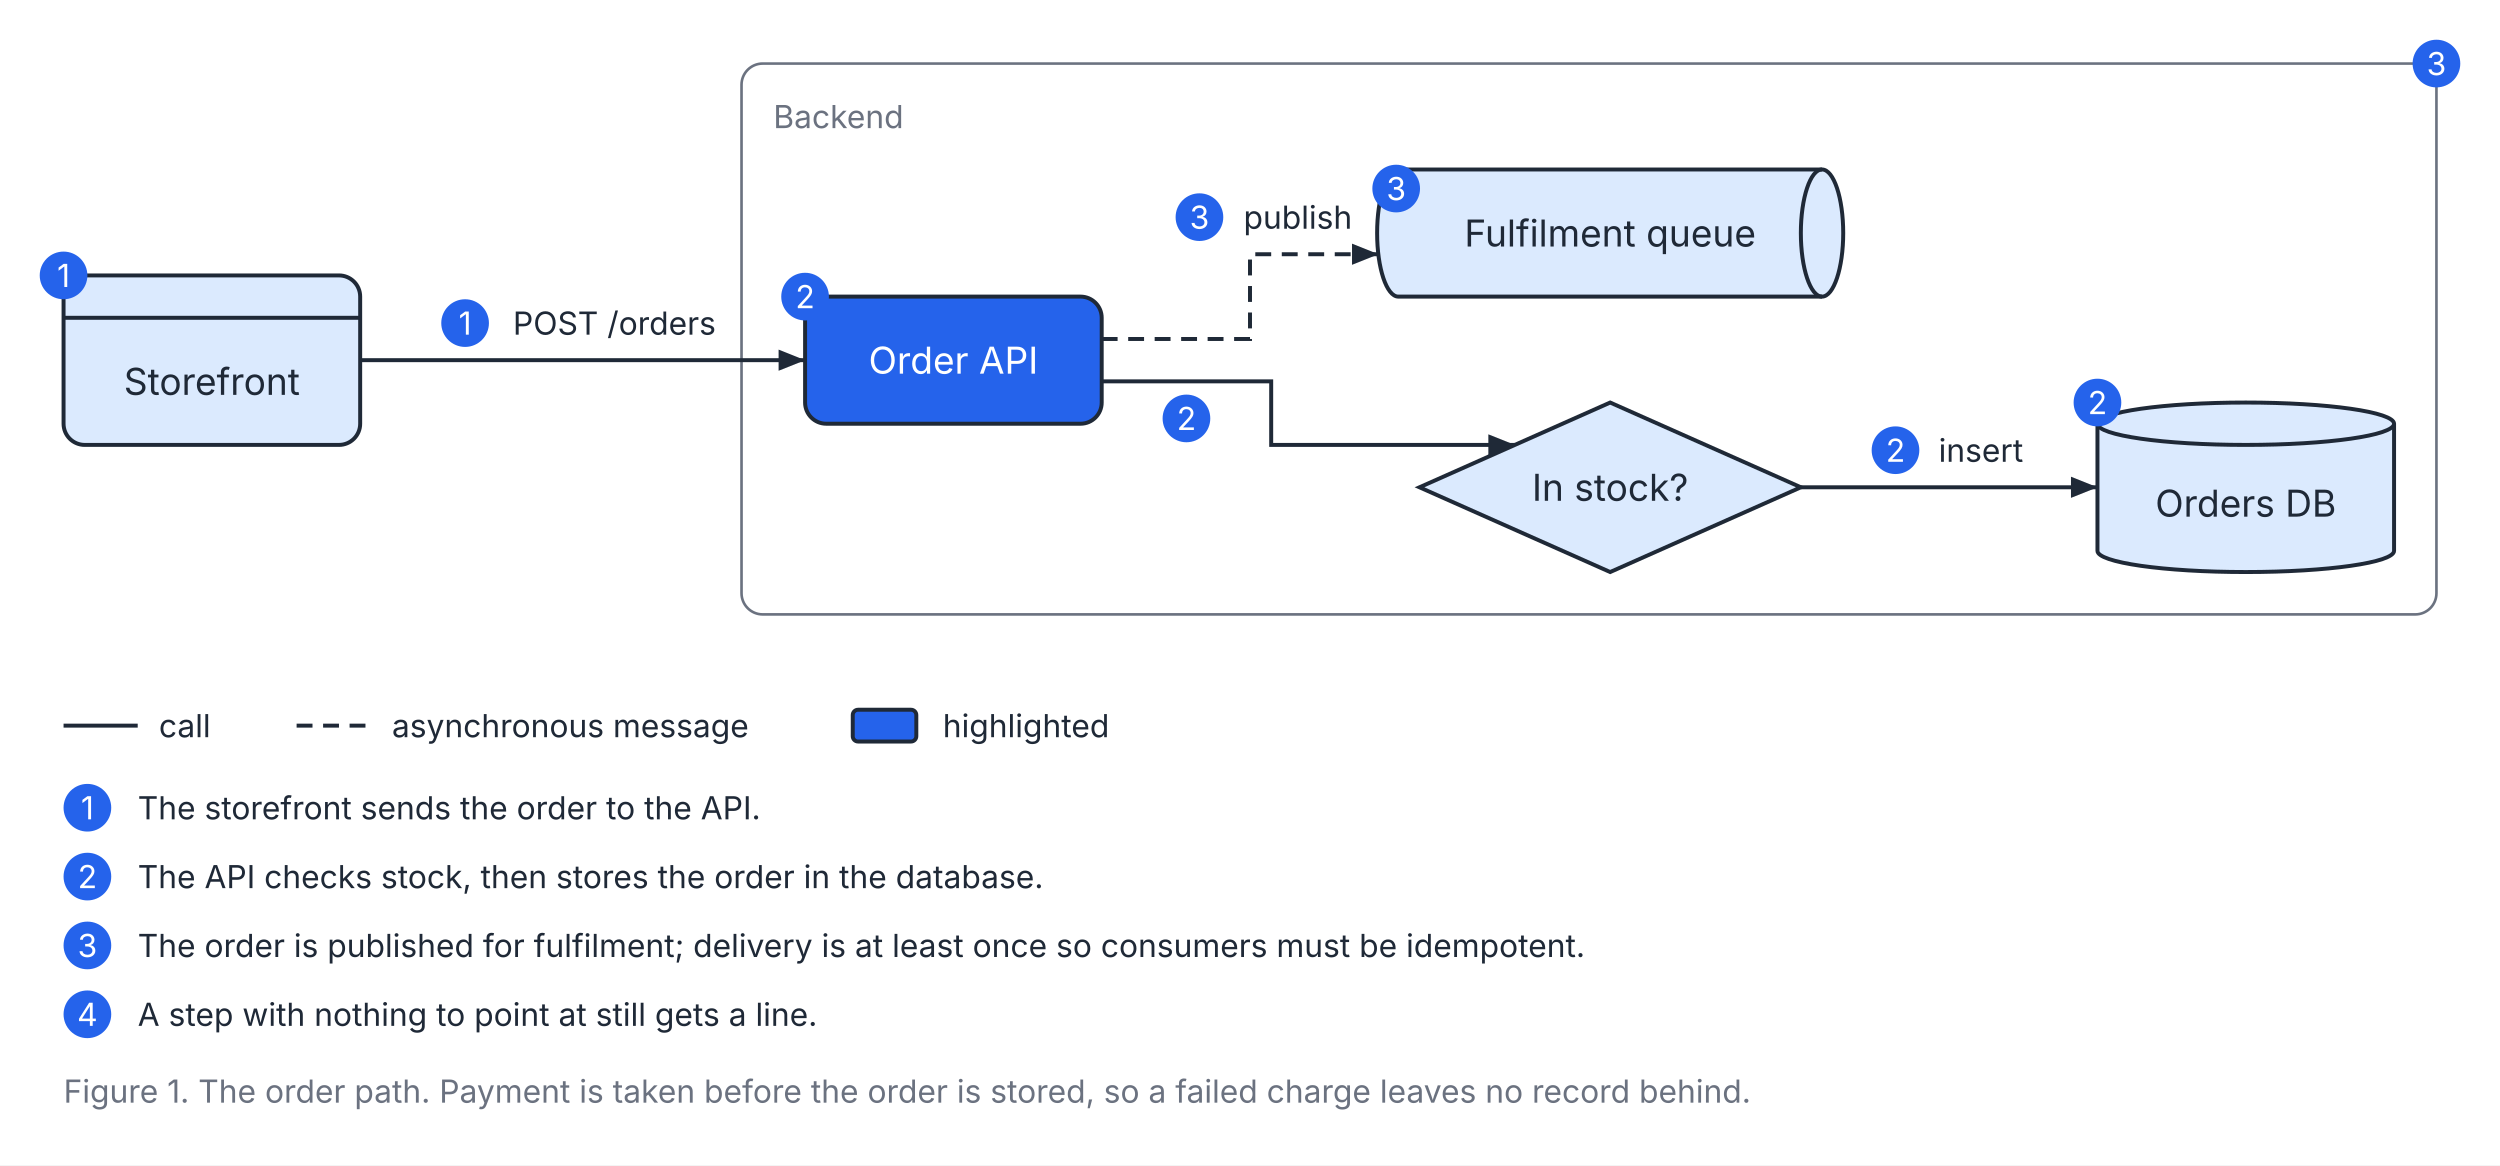
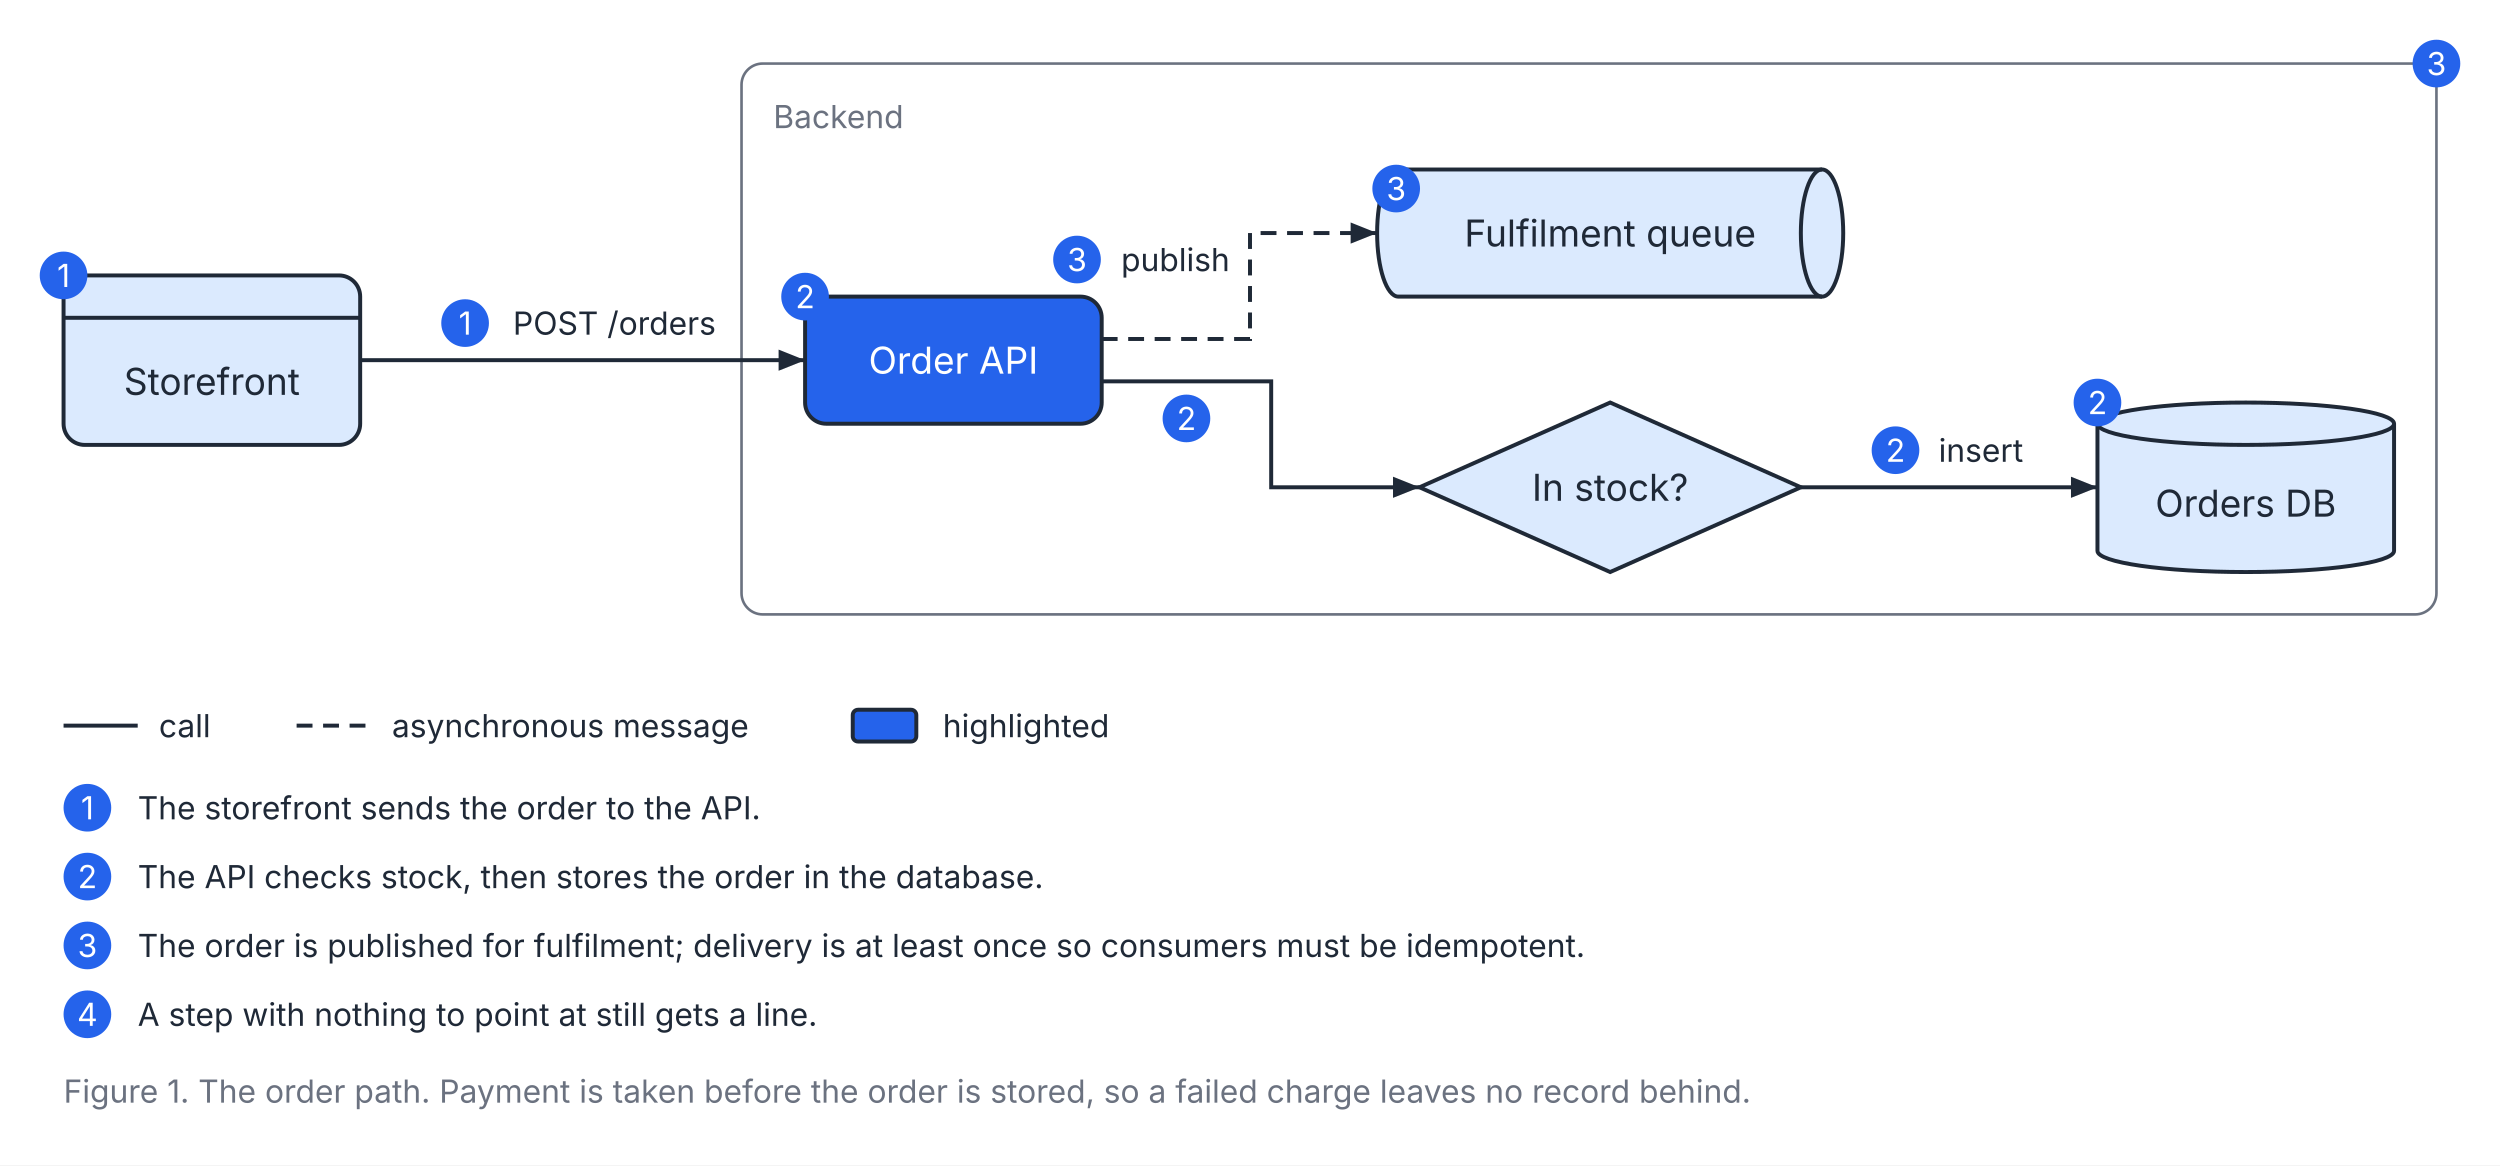
<svg xmlns="http://www.w3.org/2000/svg" viewBox="0 0 944 440" data-svgdog="1" font-family="Inter, sans-serif">
  <defs>
    <marker id="arrow" markerWidth="10" markerHeight="8" refX="10" refY="4" orient="auto" markerUnits="userSpaceOnUse">
      <path d="M0 0L10 4L0 8Z" fill="#1f2937" />
    </marker>
  </defs>
  <rect x="0" y="0" width="944" height="440" fill="#ffffff" />
  <g id="group-backend" data-step="3">
    <rect x="280" y="24" width="640" height="208" rx="8" fill="none" stroke="#6b7280" stroke-width="1" />
    <text x="292" y="48.37" font-size="12" fill="#6b7280">Backend</text>
    <circle cx="920" cy="24" r="9" fill="#2563eb" data-badge="3" />
    <text x="920" y="28.37" text-anchor="middle" font-size="12" fill="#ffffff">3</text>
  </g>
  <a href="https://example.com/storefront">
    <g id="node-web" data-step="1">
      <rect x="24" y="104" width="112" height="64" rx="8" fill="#dbeafe" stroke="#1f2937" stroke-width="1.5" />
      <line x1="24" y1="120" x2="136" y2="120" stroke="#1f2937" stroke-width="1.5" />
      <text x="80" y="149.09" text-anchor="middle" font-size="14" fill="#1f2937">Storefront</text>
      <circle cx="24" cy="104" r="9" fill="#2563eb" data-badge="1" />
      <text x="24" y="108.37" text-anchor="middle" font-size="12" fill="#ffffff">1</text>
    </g>
  </a>
  <g id="node-api" data-step="2">
    <rect x="304" y="112" width="112" height="48" rx="8" fill="#2563eb" stroke="#1f2937" stroke-width="1.5" />
    <text x="360" y="141.09" text-anchor="middle" font-size="14" fill="#ffffff">Order API</text>
    <circle cx="304" cy="112" r="9" fill="#2563eb" data-badge="2" />
    <text x="304" y="116.37" text-anchor="middle" font-size="12" fill="#ffffff">2</text>
  </g>
  <g id="node-db" data-step="2">
    <path d="M792 160 A56 8 0 0 1 904 160 L904 208 A56 8 0 0 1 792 208 Z" fill="#dbeafe" stroke="#1f2937" stroke-width="1.5" />
    <path d="M792 160 A56 8 0 0 0 904 160" fill="none" stroke="#1f2937" stroke-width="1.5" />
    <text x="848" y="195.09" text-anchor="middle" font-size="14" fill="#1f2937">Orders DB</text>
    <circle cx="792" cy="152" r="9" fill="#2563eb" data-badge="2" />
    <text x="792" y="156.37" text-anchor="middle" font-size="12" fill="#ffffff">2</text>
  </g>
  <g id="node-queue" data-step="3">
    <path d="M528 64 L688 64 A8 24 0 0 1 688 112 L528 112 A8 24 0 0 1 528 64 Z" fill="#dbeafe" stroke="#1f2937" stroke-width="1.5" />
    <path d="M688 64 A8 24 0 0 0 688 112" fill="none" stroke="#1f2937" stroke-width="1.5" />
    <text x="608" y="93.09" text-anchor="middle" font-size="14" fill="#1f2937">Fulfilment queue</text>
    <circle cx="527.2" cy="71.2" r="9" fill="#2563eb" data-badge="3" />
    <text x="527.2" y="75.57" text-anchor="middle" font-size="12" fill="#ffffff">3</text>
  </g>
  <g id="node-check">
    <polygon points="608,152 680,184 608,216 536,184" fill="#dbeafe" stroke="#1f2937" stroke-width="1.5" />
    <text x="608" y="189.09" text-anchor="middle" font-size="14" fill="#1f2937">In stock?</text>
  </g>
  <g id="edge-web--api" data-step="1">
    <path d="M136 136 L304 136" fill="none" stroke="#1f2937" stroke-width="1.5" marker-end="url(#arrow)" />
    <circle cx="175.62" cy="122" r="9" fill="#2563eb" data-badge="1" />
    <text x="175.62" y="126.37" text-anchor="middle" font-size="12" fill="#ffffff">1</text>
    <text x="232" y="126.37" text-anchor="middle" font-size="12" fill="#1f2937">POST /orders</text>
  </g>
  <g id="edge-api--check" data-step="2">
-     <path d="M416 144 L480 144 L480 168 L572 168" fill="none" stroke="#1f2937" stroke-width="1.5" marker-end="url(#arrow)" />
+     <path d="M416 144 L480 144 L480 184 L536 184" fill="none" stroke="#1f2937" stroke-width="1.5" marker-end="url(#arrow)" />
    <circle cx="448" cy="158" r="9" fill="#2563eb" data-badge="2" />
    <text x="448" y="162.37" text-anchor="middle" font-size="12" fill="#ffffff">2</text>
  </g>
  <g id="edge-check--db" data-step="2">
    <path d="M680 184 L792 184" fill="none" stroke="#1f2937" stroke-width="1.5" marker-end="url(#arrow)" />
    <circle cx="715.74" cy="170" r="9" fill="#2563eb" data-badge="2" />
    <text x="715.74" y="174.37" text-anchor="middle" font-size="12" fill="#ffffff">2</text>
    <text x="748" y="174.37" text-anchor="middle" font-size="12" fill="#1f2937">insert</text>
  </g>
  <g id="edge-api--queue" data-step="3">
-     <path d="M416 128 L472 128 L472 96 L520.52 96" fill="none" stroke="#1f2937" stroke-width="1.5" stroke-dasharray="6 4" marker-end="url(#arrow)" />
-     <circle cx="452.91" cy="82" r="9" fill="#2563eb" data-badge="3" />
-     <text x="452.91" y="86.37" text-anchor="middle" font-size="12" fill="#ffffff">3</text>
-     <text x="490.07" y="86.37" text-anchor="middle" font-size="12" fill="#1f2937">publish</text>
+     <path d="M416 128 L472 128 L472 88 L520 88" fill="none" stroke="#1f2937" stroke-width="1.5" stroke-dasharray="6 4" marker-end="url(#arrow)" />
+     <circle cx="406.68" cy="98" r="9" fill="#2563eb" data-badge="3" />
+     <text x="406.68" y="102.37" text-anchor="middle" font-size="12" fill="#ffffff">3</text>
+     <text x="443.84" y="102.37" text-anchor="middle" font-size="12" fill="#1f2937">publish</text>
  </g>
  <g id="legend">
    <line x1="24" y1="274" x2="52" y2="274" stroke="#1f2937" stroke-width="1.5" />
    <text x="60" y="278.37" font-size="12" fill="#1f2937">call</text>
    <line x1="112" y1="274" x2="140" y2="274" stroke="#1f2937" stroke-width="1.5" stroke-dasharray="6 4" />
    <text x="148" y="278.37" font-size="12" fill="#1f2937">asynchronous message</text>
    <rect x="322" y="268" width="24" height="12" rx="2" fill="#2563eb" stroke="#1f2937" stroke-width="1.5" />
    <text x="356" y="278.37" font-size="12" fill="#1f2937">highlighted</text>
  </g>
  <g id="steps">
    <g id="step-1">
      <circle cx="33" cy="305" r="9" fill="#2563eb" data-badge="1" />
      <text x="33" y="309.37" text-anchor="middle" font-size="12" fill="#ffffff">1</text>
      <text x="52" y="309.37" font-size="12" fill="#1f2937">The storefront sends the order to the API.</text>
    </g>
    <g id="step-2">
      <circle cx="33" cy="331" r="9" fill="#2563eb" data-badge="2" />
      <text x="33" y="335.37" text-anchor="middle" font-size="12" fill="#ffffff">2</text>
      <text x="52" y="335.37" font-size="12" fill="#1f2937">The API checks stock, then stores the order in the database.</text>
    </g>
    <g id="step-3">
      <circle cx="33" cy="357" r="9" fill="#2563eb" data-badge="3" />
      <text x="33" y="361.37" text-anchor="middle" font-size="12" fill="#ffffff">3</text>
      <text x="52" y="361.37" font-size="12" fill="#1f2937">The order is published for fulfilment; delivery is at least once so consumers must be idempotent.</text>
    </g>
    <g id="step-4">
      <circle cx="33" cy="383" r="9" fill="#2563eb" data-badge="4" />
      <text x="33" y="387.37" text-anchor="middle" font-size="12" fill="#ffffff">4</text>
      <text x="52" y="387.37" font-size="12" fill="#1f2937">A step with nothing to point at still gets a line.</text>
    </g>
  </g>
  <g id="caption">
    <text x="24" y="416.37" font-size="12" fill="#6b7280">Figure 1. The order path. Payment is taken before the order is stored, so a failed charge leaves no record behind.</text>
  </g>
</svg>
